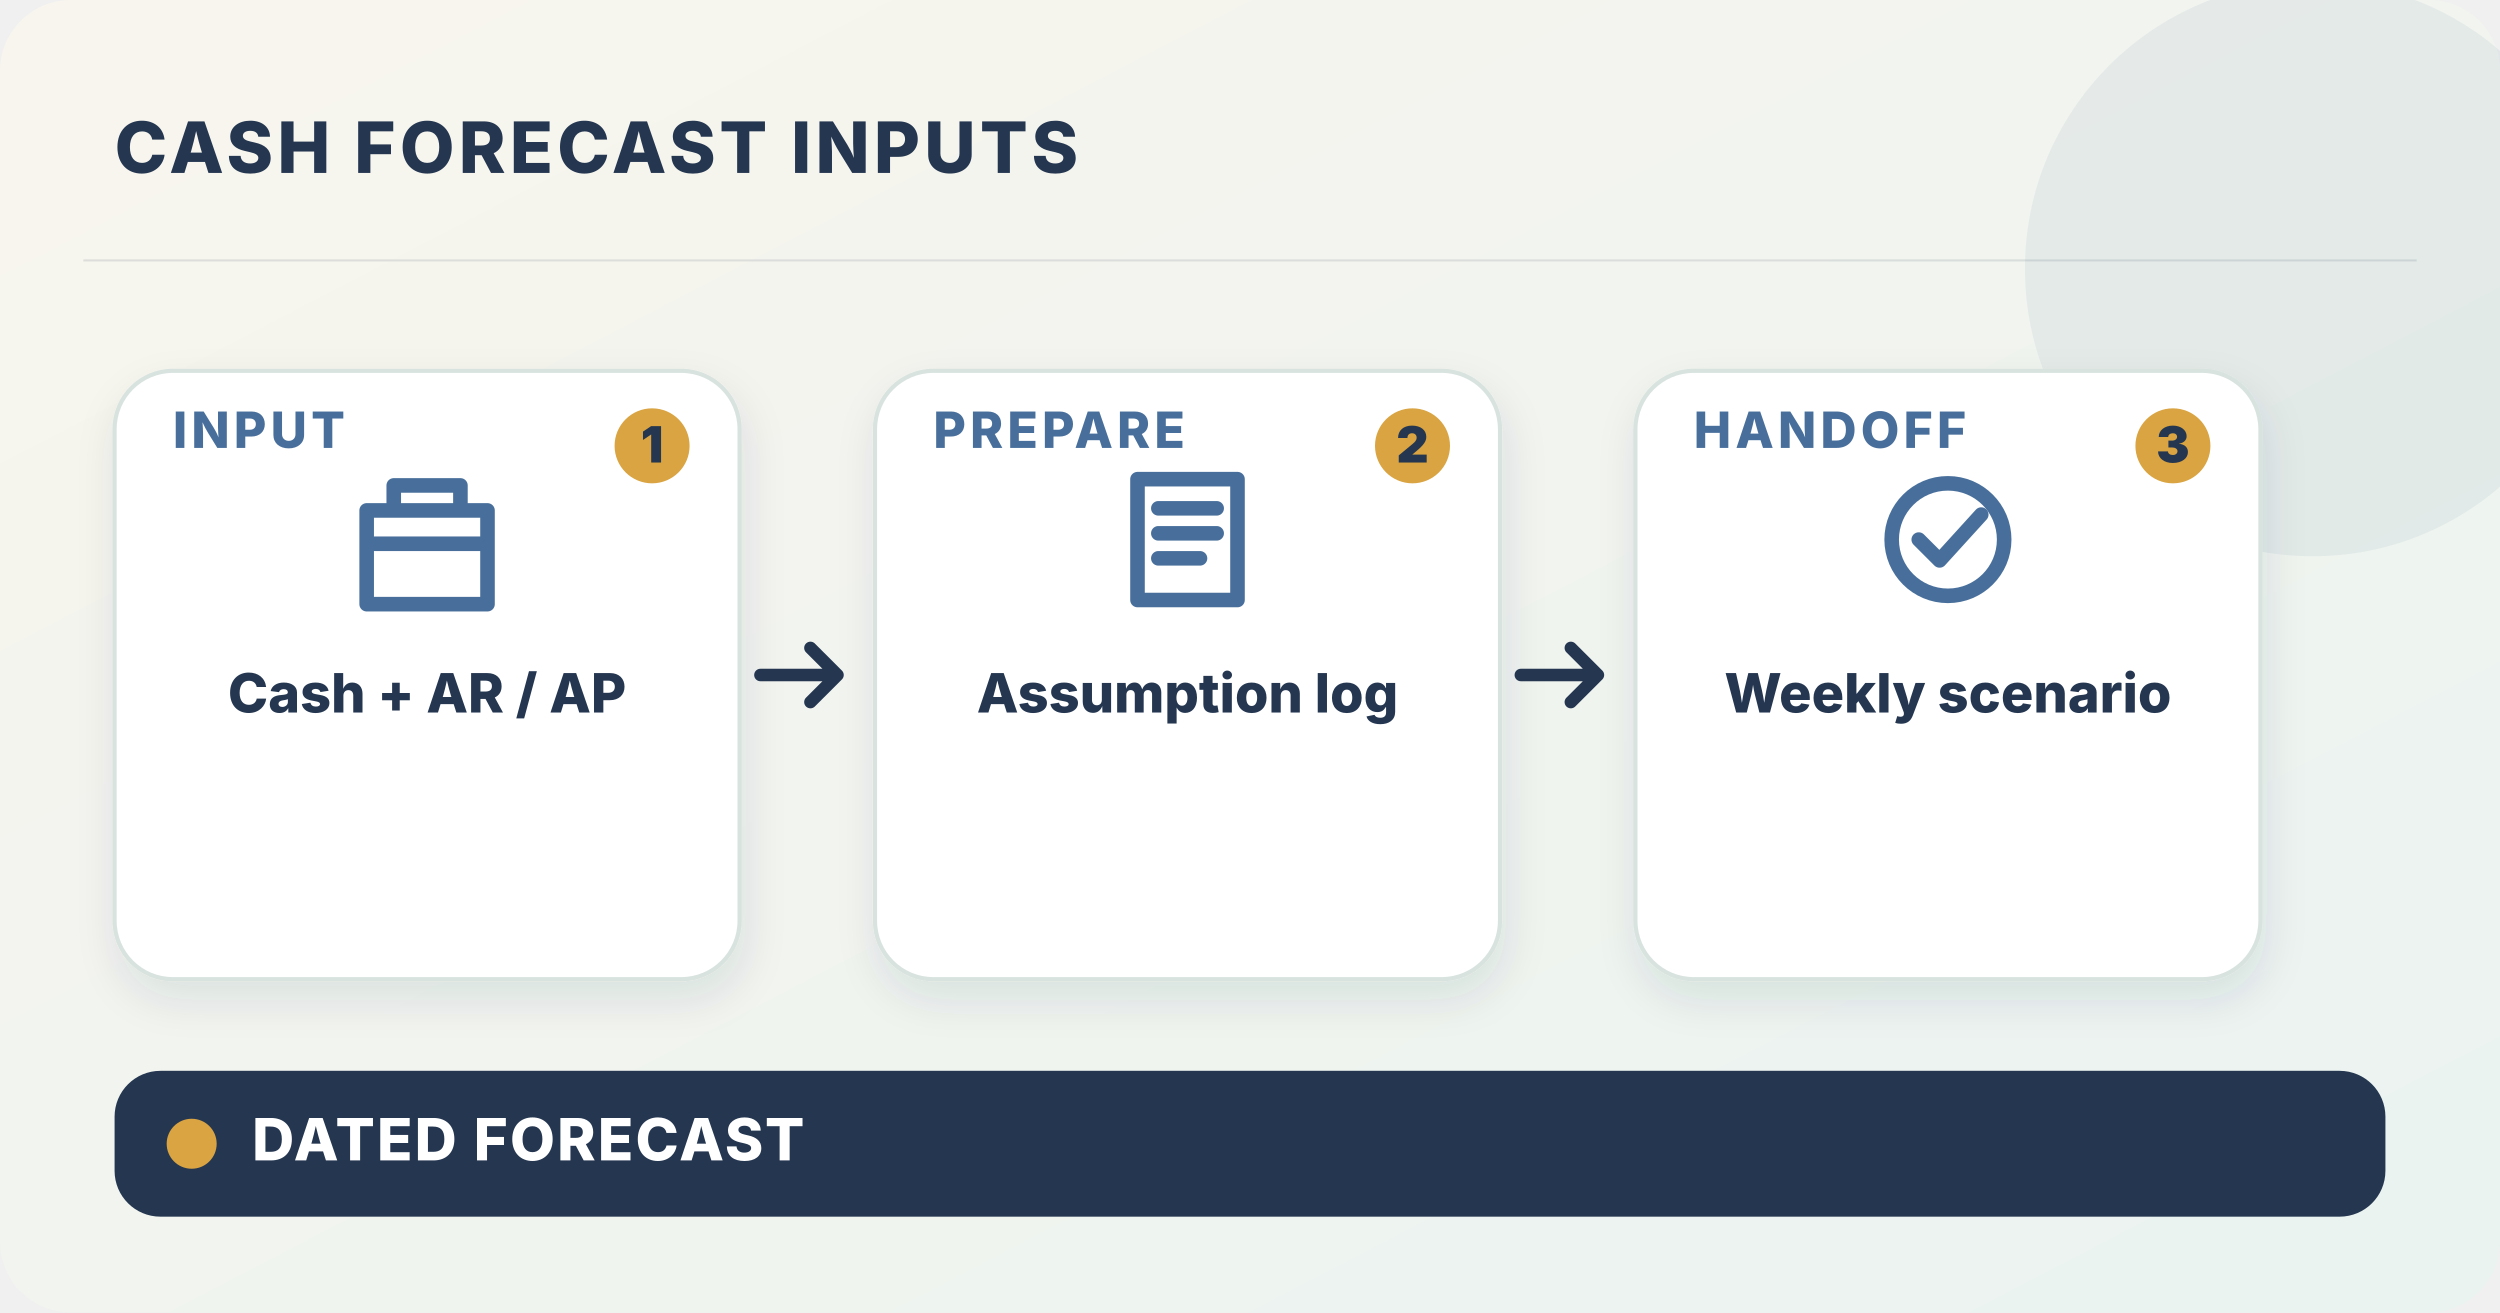
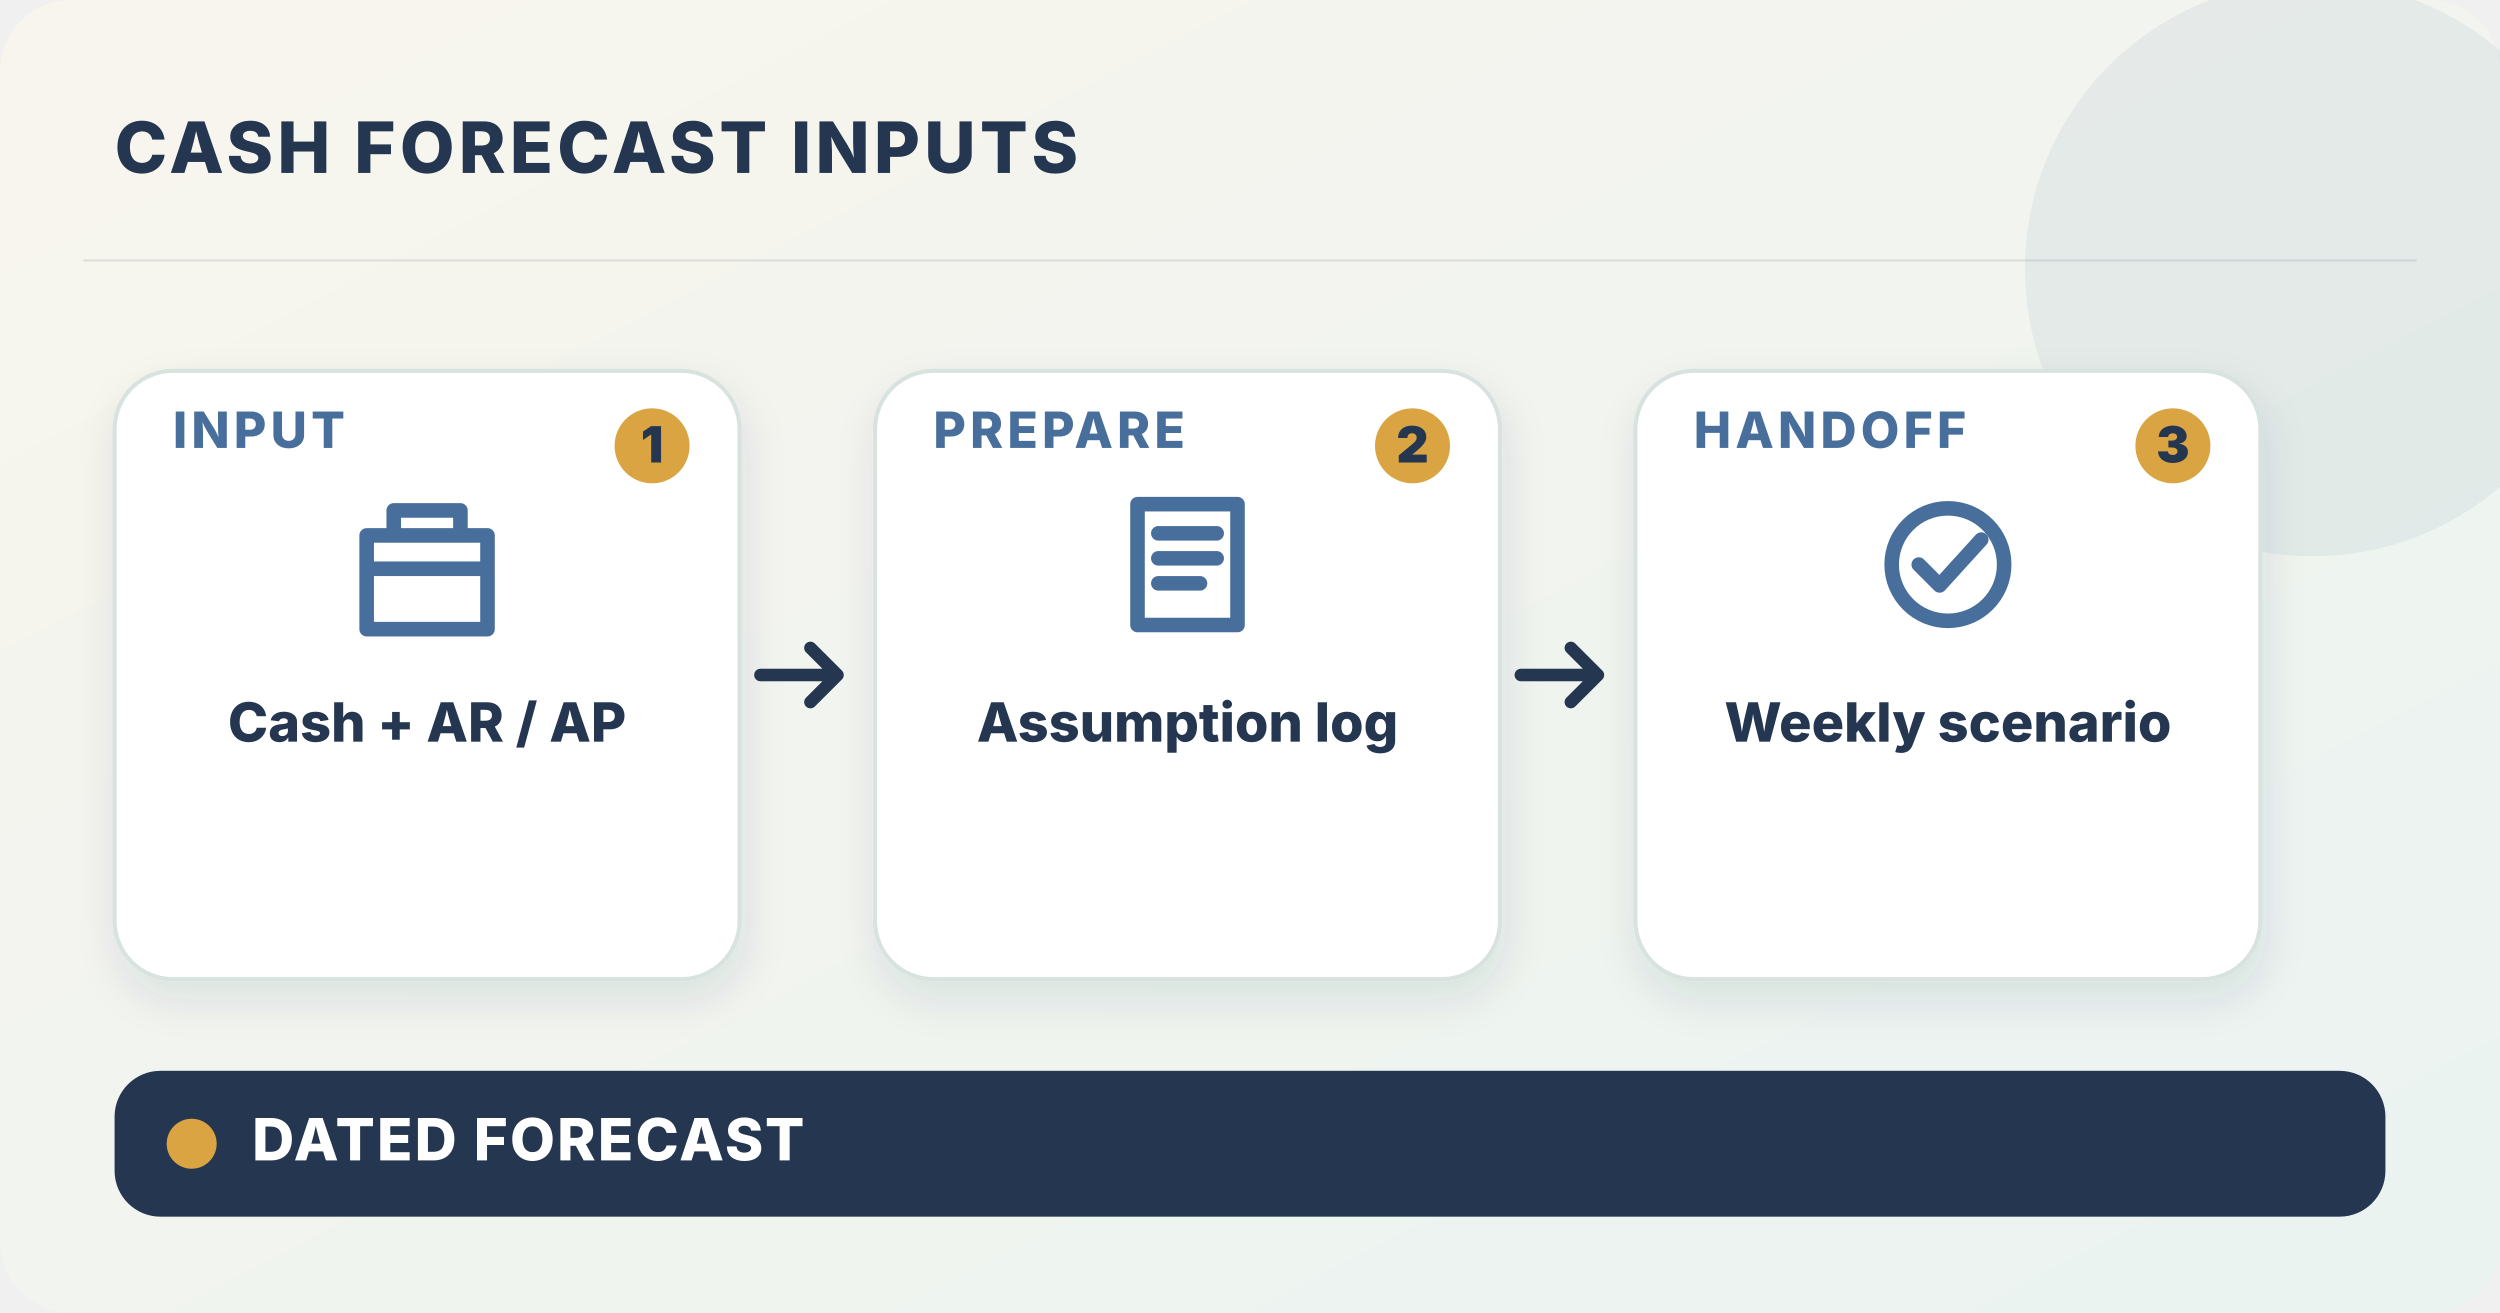
<svg xmlns="http://www.w3.org/2000/svg" viewBox="0 0 1200 630" role="img" aria-labelledby="title desc">
  <defs>
    <linearGradient id="bg" x1="0" y1="0" x2="1" y2="1">
      <stop stop-color="#F8F5EE" />
      <stop offset="1" stop-color="#EAF3F0" />
    </linearGradient>
    <filter id="shadow" x="-20%" y="-20%" width="140%" height="160%">
      <feDropShadow dy="9" stdDeviation="10" flood-color="#243650" flood-opacity=".10" />
    </filter>
    <style>.title{font:800 34px Inter,Arial,sans-serif;letter-spacing:2px;fill:#243650}.meta{font:800 24px Inter,Arial,sans-serif;letter-spacing:2px;fill:#486F9B}.step{font:800 26px Inter,Arial,sans-serif;fill:#243650}.card{fill:#fff;stroke:#D8E3DF;stroke-width:2;filter:url(#shadow)}.icon{fill:none;stroke:#486F9B;stroke-width:7;stroke-linecap:round;stroke-linejoin:round}.arrow{fill:none;stroke:#243650;stroke-width:6;stroke-linecap:round;stroke-linejoin:round}.num-bg{fill:#D9A441}.num{font:900 24px Inter,Arial,sans-serif;fill:#243650}.note{font:800 28px Inter,Arial,sans-serif;letter-spacing:1px;fill:#fff}</style>
  </defs>
  <rect width="1200" height="630" rx="34" fill="url(#bg)" />
  <circle cx="1110" cy="129" r="138" fill="#486F9B" opacity=".08" />
  <path d="M40 125h1120" stroke="#243650" stroke-opacity=".12" />
  <text x="55" y="83" class="title">CASH FORECAST INPUTS</text>
  <g>
    <rect x="55" y="178" width="300" height="292" rx="28" class="card" />
    <text x="83" y="215" class="meta">INPUT</text>
-     <g class="icon" transform="translate(0 4)">
+     <g class="icon" transform="translate(0 16)">
      <path d="M176 241h58v45h-58z M189 241v-12h32v12 M176 257h58" />
    </g>
-     <text x="205" y="326" text-anchor="middle" transform="translate(0 16)" class="step">Cash + AR / AP</text>
+     <text x="205" y="326" text-anchor="middle" transform="translate(0 30)" class="step">Cash + AR / AP</text>
    <circle cx="313" cy="214" r="18" class="num-bg" />
    <text x="313" y="222" text-anchor="middle" class="num">1</text>
  </g>
  <g>
    <rect x="420" y="178" width="300" height="292" rx="28" class="card" />
    <text x="448" y="215" class="meta">PREPARE</text>
-     <g class="icon" transform="translate(0 4)">
+     <g class="icon" transform="translate(0 16)">
      <path d="M546 226h48v58h-48z M556 240h28 M556 252h28 M556 264h20" />
    </g>
-     <text x="570" y="326" text-anchor="middle" transform="translate(0 16)" class="step">Assumption log</text>
+     <text x="570" y="326" text-anchor="middle" transform="translate(0 30)" class="step">Assumption log</text>
    <circle cx="678" cy="214" r="18" class="num-bg" />
    <text x="678" y="222" text-anchor="middle" class="num">2</text>
  </g>
  <g>
    <rect x="785" y="178" width="300" height="292" rx="28" class="card" />
    <text x="813" y="215" class="meta">HANDOFF</text>
-     <g class="icon" transform="translate(0 4)">
+     <g class="icon" transform="translate(0 16)">
      <circle cx="935" cy="255" r="27" />
      <path d="M921 255l10 10 20-22" />
    </g>
-     <text x="935" y="326" text-anchor="middle" transform="translate(0 16)" class="step">Weekly scenario</text>
+     <text x="935" y="326" text-anchor="middle" transform="translate(0 30)" class="step">Weekly scenario</text>
    <circle cx="1043" cy="214" r="18" class="num-bg" />
    <text x="1043" y="222" text-anchor="middle" class="num">3</text>
  </g>
  <path d="M365 324h37m-13-13 13 13-13 13 M730 324h37m-13-13 13 13-13 13" class="arrow" />
  <rect x="55" y="514" width="1090" height="70" rx="22" fill="#243650" />
  <circle cx="92" cy="549" r="12" fill="#D9A441" />
  <text x="121" y="557" class="note">DATED FORECAST</text>
</svg>
